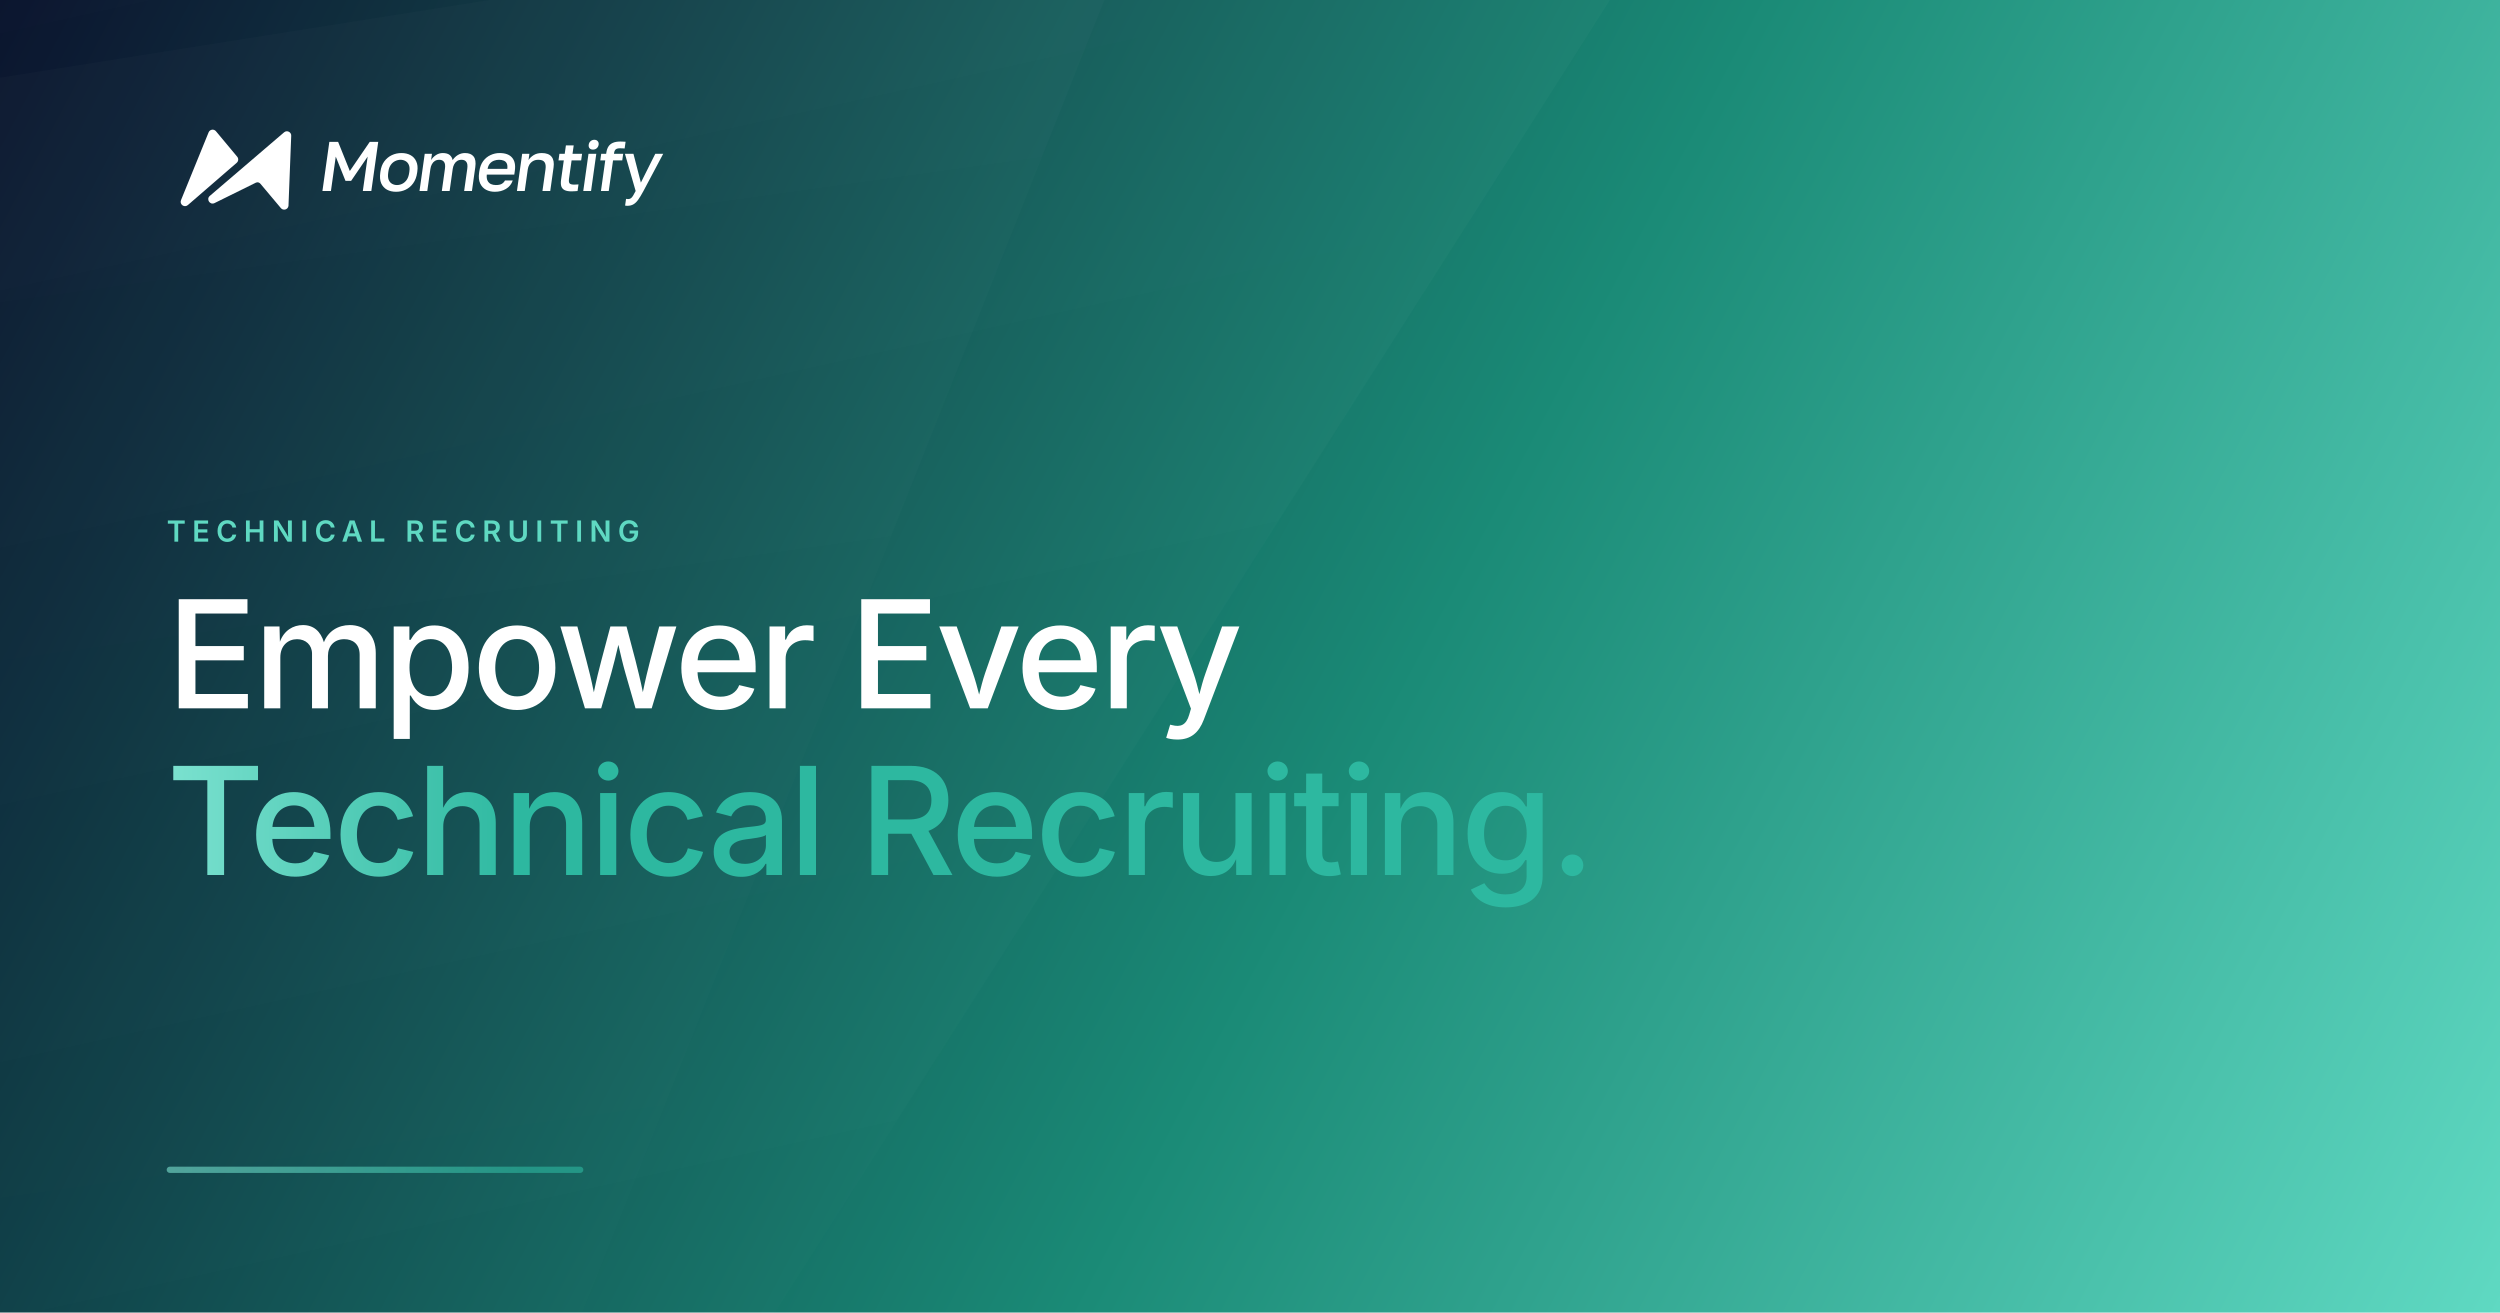
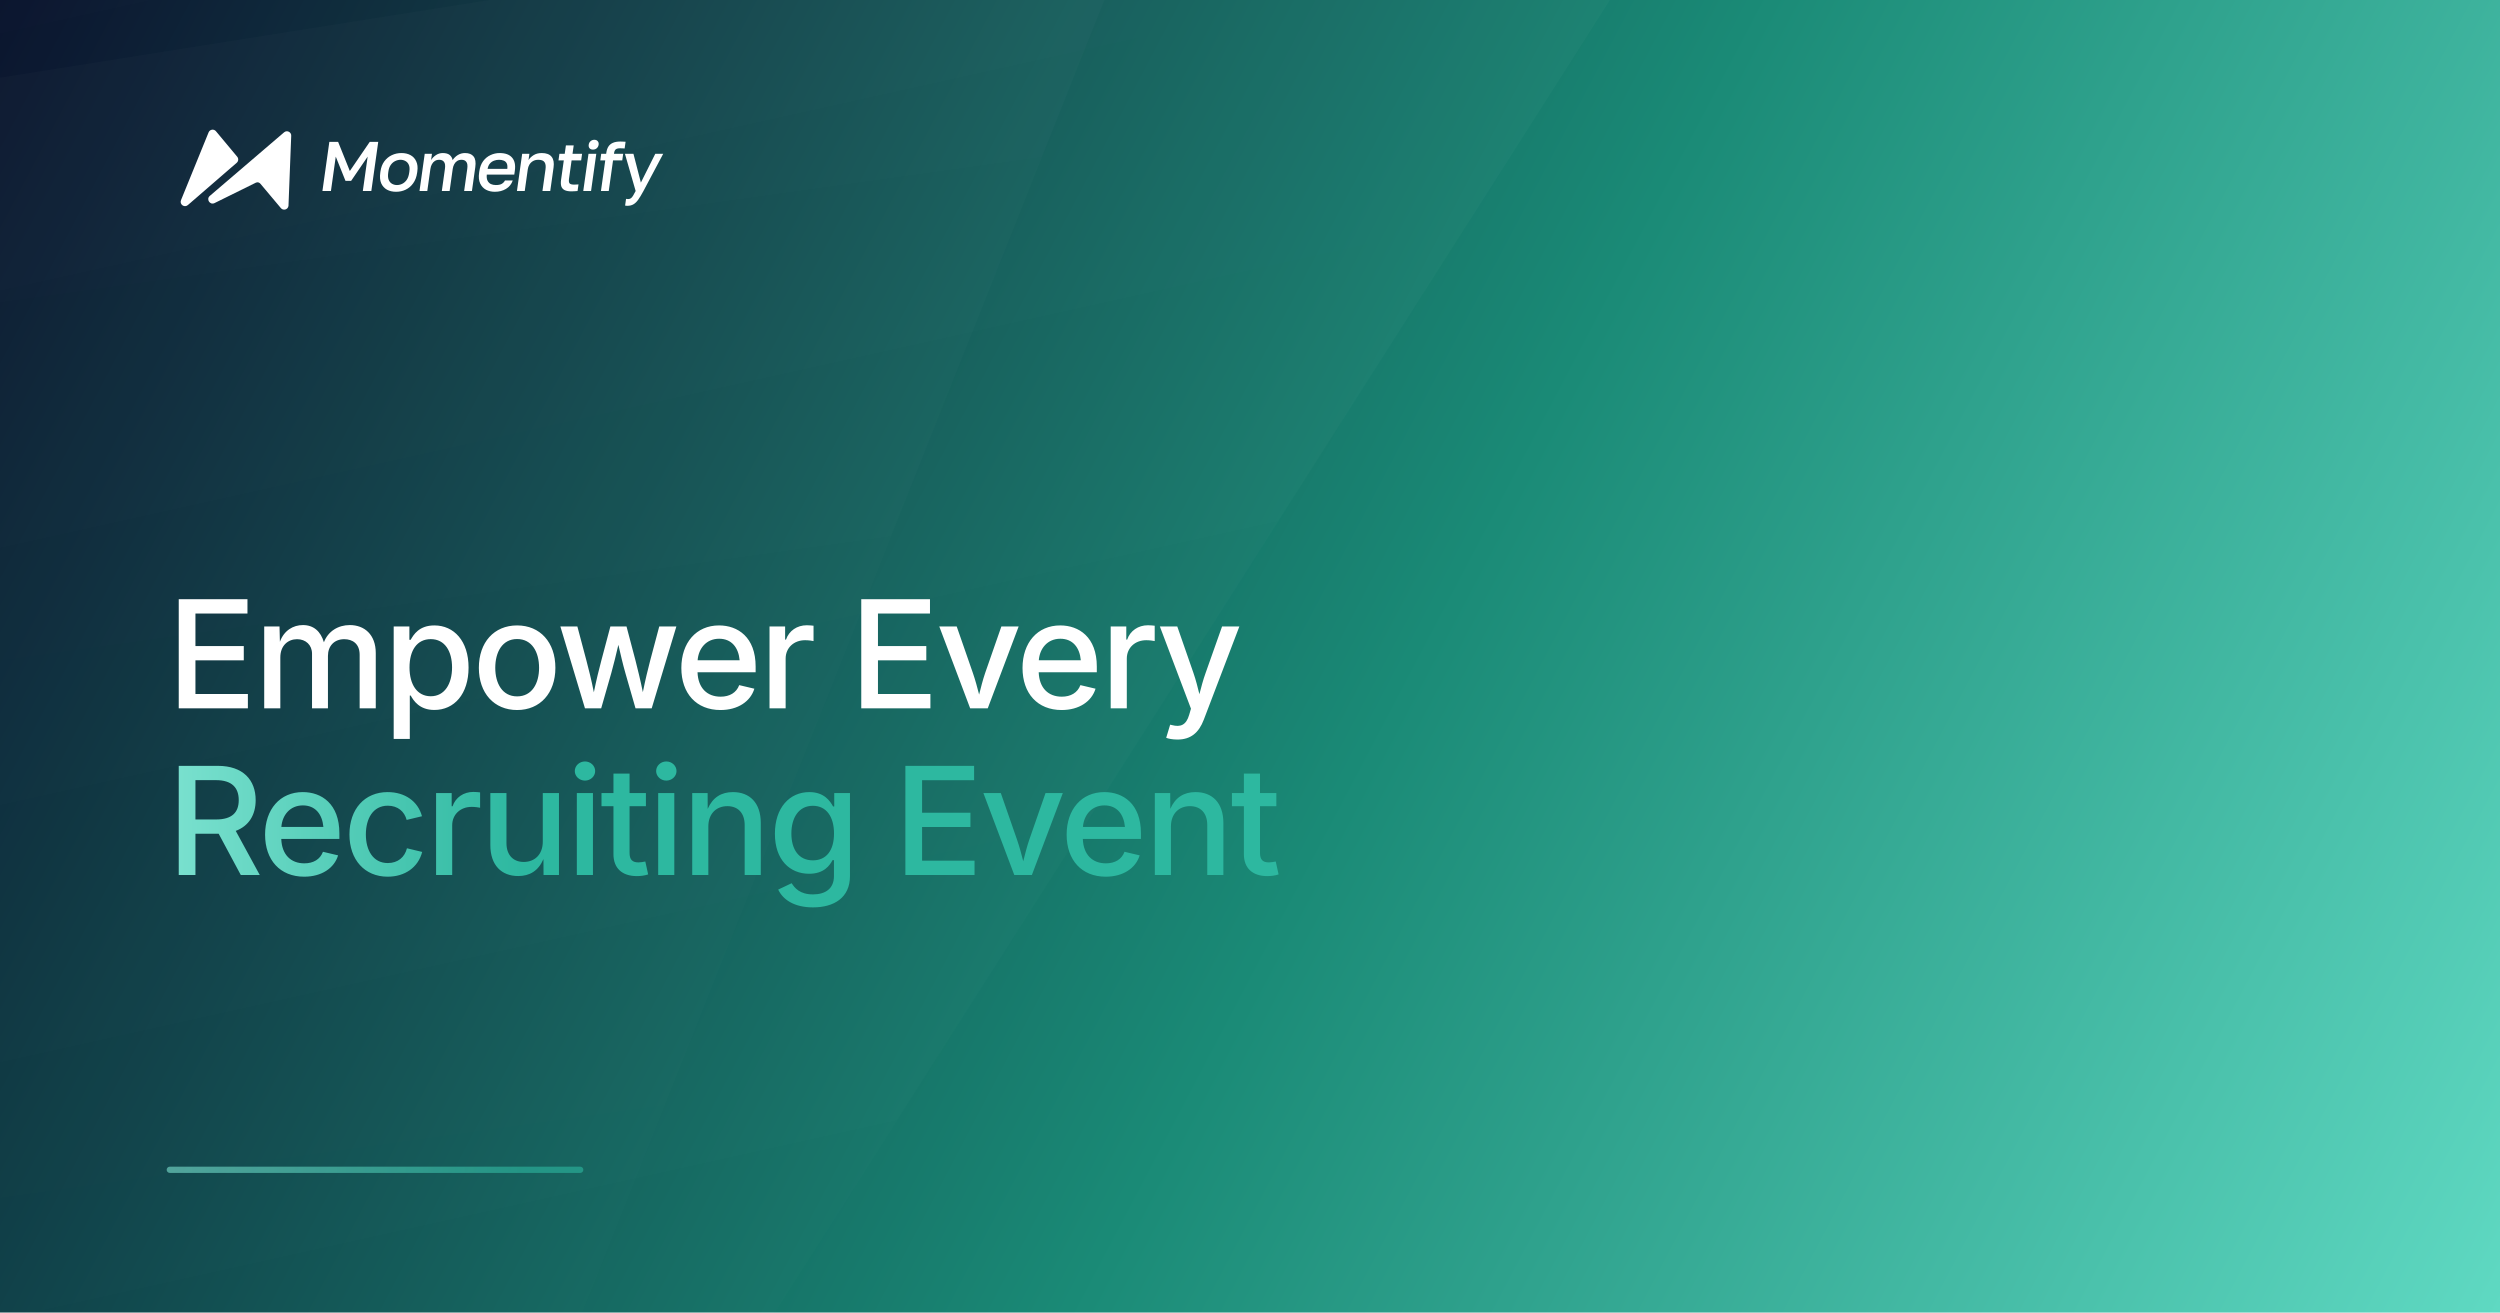
<svg xmlns="http://www.w3.org/2000/svg" width="1200" height="630" viewBox="0 0 1200 630" fill="none">
  <defs>
    <linearGradient id="bg" x1="0" y1="0" x2="1200" y2="630" gradientUnits="userSpaceOnUse">
      <stop stop-color="#040E28" />
      <stop offset="0.55" stop-color="#1A8A76" />
      <stop offset="1" stop-color="#5FD9C2" />
    </linearGradient>
    <linearGradient id="overlay1" x1="500" y1="800" x2="300" y2="-100" gradientUnits="userSpaceOnUse">
      <stop stop-color="white" stop-opacity="0" />
      <stop offset="1" stop-color="white" stop-opacity="0.06" />
    </linearGradient>
    <linearGradient id="overlay2" x1="400" y1="820" x2="280" y2="-40" gradientUnits="userSpaceOnUse">
      <stop stop-color="white" stop-opacity="0" />
      <stop offset="1" stop-color="white" stop-opacity="0.04" />
    </linearGradient>
    <linearGradient id="accent" x1="0" y1="0" x2="250" y2="0" gradientUnits="userSpaceOnUse">
      <stop stop-color="#A0F5E6" />
      <stop offset="1" stop-color="#2DB8A0" />
    </linearGradient>
  </defs>
  <rect width="1200" height="630" fill="url(#bg)" />
  <path opacity="0.5" d="M200 900L-100 700L-200 0L900 -200L200 900Z" fill="url(#overlay1)" />
  <path opacity="0.4" d="M180 880L-50 720L-80 50L550 -50L180 880Z" fill="url(#overlay2)" />
  <g transform="translate(80, 60) scale(0.38)">
    <path d="M18.1 94.945L52.969 9.301C54.556 5.405 59.761 4.678 62.354 7.991L89.219 40.208C91.025 42.516 90.694 45.837 88.467 47.743L26.733 101.171C22.371 104.904 15.935 100.263 18.1 94.945Z" fill="white" />
    <path d="M144.078 104.749L118.647 74.472C117.414 72.803 115.107 71.727 112.772 72.803L60.33 98.706C54.556 101.365 49.649 93.704 54.479 89.571L148.324 9.255C152.167 5.966 158.034 9.2 157.304 14.206L153.863 102.234C153.162 107.043 147.011 108.624 144.078 104.749Z" fill="white" />
    <path d="M196.754 83.382L205.475 21.332H216.574L231.366 58.119L256.498 21.332H267.24L258.519 83.382H247.777L253.882 39.947L233.024 70.529H225.862L213.6 39.947L207.496 83.382H196.754Z" fill="white" />
    <path d="M289.723 84.358C285.366 84.358 281.552 83.472 278.28 81.699C275.017 79.867 272.59 77.178 271 73.632C269.477 70.027 269.086 65.595 269.825 60.336L270.074 58.563C270.772 53.599 272.376 49.403 274.887 45.975C277.465 42.489 280.64 39.859 284.41 38.086C288.18 36.313 292.243 35.427 296.599 35.427C301.016 35.427 304.83 36.313 308.042 38.086C311.313 39.859 313.719 42.489 315.258 45.975C316.865 49.403 317.319 53.599 316.622 58.563L316.373 60.336C315.633 65.595 313.966 70.027 311.371 73.632C308.844 77.178 305.691 79.867 301.912 81.699C298.202 83.472 294.139 84.358 289.723 84.358ZM290.919 75.848C293.186 75.848 295.409 75.316 297.588 74.253C299.766 73.189 301.64 71.534 303.209 69.289C304.786 66.984 305.832 63.999 306.347 60.336L306.596 58.563C307.069 55.194 306.829 52.446 305.875 50.319C304.929 48.132 303.512 46.537 301.624 45.532C299.745 44.468 297.671 43.937 295.404 43.937C293.136 43.937 290.913 44.468 288.734 45.532C286.564 46.537 284.699 48.132 283.138 50.319C281.586 52.446 280.573 55.194 280.1 58.563L279.851 60.336C279.336 63.999 279.543 66.984 280.472 69.289C281.41 71.534 282.818 73.189 284.698 74.253C286.577 75.316 288.651 75.848 290.919 75.848Z" fill="white" />
    <path d="M319.365 83.383L325.967 36.402H335.098L333.977 44.38C335.391 41.957 337.417 39.859 340.053 38.086C342.689 36.313 345.559 35.427 348.662 35.427C352.601 35.427 355.558 36.254 357.533 37.909C359.509 39.563 360.727 41.72 361.189 44.38C362.935 41.72 365.148 39.563 367.828 37.909C370.566 36.254 373.577 35.427 376.859 35.427C381.812 35.427 385.428 36.875 387.707 39.77C389.985 42.666 390.697 47.157 389.841 53.244L385.606 83.383H375.759L379.683 55.46C380.273 51.264 379.882 48.31 378.512 46.596C377.21 44.823 375.216 43.937 372.53 43.937C370.382 43.937 368.521 44.439 366.948 45.444C365.442 46.389 364.207 47.748 363.242 49.521C362.285 51.235 361.648 53.215 361.333 55.46L357.408 83.383H347.562L351.486 55.46C352.076 51.264 351.685 48.31 350.315 46.596C349.013 44.823 347.019 43.937 344.333 43.937C342.185 43.937 340.324 44.439 338.751 45.444C337.245 46.389 336.01 47.748 335.044 49.521C334.087 51.235 333.451 53.215 333.136 55.46L329.211 83.383H319.365Z" fill="white" />
    <path d="M414.561 84.358C410.383 84.358 406.654 83.501 403.374 81.787C400.103 80.014 397.642 77.355 395.992 73.809C394.342 70.264 393.899 65.772 394.663 60.336L394.912 58.563C395.643 53.362 397.264 49.048 399.774 45.621C402.345 42.193 405.447 39.652 409.081 37.997C412.724 36.284 416.544 35.427 420.542 35.427C427.763 35.427 433.013 37.347 436.293 41.189C439.632 45.03 440.799 50.526 439.794 57.676L439.096 62.64H404.365C404.035 65.832 404.36 68.402 405.34 70.352C406.319 72.302 407.731 73.721 409.575 74.607C411.428 75.434 413.489 75.848 415.757 75.848C419.158 75.848 421.709 75.316 423.41 74.253C425.171 73.189 426.47 71.8 427.308 70.086H437.155C435.544 74.755 432.688 78.301 428.588 80.724C424.548 83.147 419.872 84.358 414.561 84.358ZM419.794 43.937C417.586 43.937 415.473 44.321 413.455 45.089C411.438 45.857 409.716 47.069 408.29 48.723C406.864 50.378 405.896 52.594 405.386 55.371H430.271C430.627 52.417 430.384 50.112 429.542 48.457C428.701 46.803 427.43 45.65 425.731 45C424.041 44.291 422.062 43.937 419.794 43.937Z" fill="white" />
    <path d="M442.454 83.383L449.057 36.402H458.187L457.079 44.291C458.545 41.927 460.685 39.859 463.5 38.086C466.316 36.313 469.752 35.427 473.81 35.427C479.599 35.427 483.735 36.993 486.219 40.125C488.711 43.198 489.538 47.719 488.699 53.687L484.526 83.383H474.679L478.541 55.903C479.098 51.944 478.682 48.96 477.293 46.95C475.905 44.941 473.301 43.937 469.481 43.937C466.736 43.937 464.415 44.528 462.519 45.709C460.69 46.832 459.229 48.31 458.136 50.142C457.111 51.914 456.453 53.835 456.163 55.903L452.301 83.383H442.454Z" fill="white" />
    <path d="M511.36 83.826C507.779 83.826 504.926 83.324 502.799 82.319C500.732 81.314 499.311 79.749 498.536 77.621C497.829 75.434 497.716 72.627 498.198 69.2L501.636 44.734H494.923L496.094 36.402H502.807L504.302 25.765H514.149L512.654 36.402H524.739L523.568 44.734H511.483L508.232 67.87C507.841 70.648 508.074 72.598 508.931 73.721C509.856 74.784 511.81 75.316 514.794 75.316C516.584 75.316 518.387 75.228 520.202 75.05L519.031 83.383C517.88 83.501 516.704 83.59 515.503 83.649C514.292 83.767 512.912 83.826 511.36 83.826Z" fill="white" />
    <path d="M526.227 83.383L532.83 36.401H542.677L536.074 83.383H526.227ZM538.501 31.083C536.651 31.083 535.208 30.521 534.172 29.399C533.205 28.217 532.849 26.71 533.107 24.878C533.364 23.046 534.139 21.569 535.431 20.446C536.79 19.264 538.395 18.673 540.245 18.673C542.095 18.673 543.504 19.264 544.472 20.446C545.507 21.569 545.896 23.046 545.639 24.878C545.382 26.71 544.573 28.217 543.213 29.399C541.922 30.521 540.351 31.083 538.501 31.083Z" fill="white" />
    <path d="M548.564 83.383L553.995 44.735H547.729L548.9 36.402H555.166L555.353 35.073C555.793 31.941 556.666 29.34 557.971 27.272C559.345 25.145 561.27 23.549 563.746 22.485C566.223 21.422 569.312 20.89 573.012 20.89C573.907 20.89 574.917 20.919 576.043 20.978C577.177 20.978 578.392 21.037 579.688 21.156L578.492 29.665C577.613 29.547 576.637 29.488 575.563 29.488C574.557 29.429 573.606 29.399 572.711 29.399C570.204 29.399 568.378 29.872 567.23 30.818C566.151 31.704 565.453 33.27 565.138 35.516L565.013 36.402H576.65L575.479 44.735H563.842L558.41 83.383H548.564Z" fill="white" />
    <path d="M581.72 102.087C580.825 102.087 579.942 101.998 579.072 101.821L580.268 93.311C581.138 93.489 582.021 93.577 582.916 93.577C584.229 93.577 585.349 93.252 586.276 92.602C587.194 92.011 588.115 90.977 589.039 89.5C589.963 88.022 591.085 85.984 592.405 83.383L578.867 36.402H589.609L599.003 72.746L617.179 36.402H627.205L602.252 83.383C599.907 87.756 597.763 91.332 595.821 94.109C593.879 96.887 591.836 98.896 589.693 100.137C587.541 101.437 584.883 102.087 581.72 102.087Z" fill="white" />
  </g>
-   <text x="80" y="260" font-family="Inter, sans-serif" font-size="14" font-weight="600" letter-spacing="3" fill="#5FD9C2">TECHNICAL RECRUITING</text>
  <text x="80" y="340" font-family="Inter, sans-serif" font-size="72" font-weight="500" letter-spacing="-1.8" fill="white">Empower Every</text>
-   <text x="80" y="420" font-family="Inter, sans-serif" font-size="72" font-weight="500" letter-spacing="-1.8" fill="url(#accent)">Technical Recruiting.</text>
+   <text x="80" y="420" font-family="Inter, sans-serif" font-size="72" font-weight="500" letter-spacing="-1.8" fill="url(#accent)">Recruiting Event</text>
  <rect x="80" y="560" width="200" height="3" rx="1.5" fill="url(#accent)" opacity="0.6" />
</svg>
